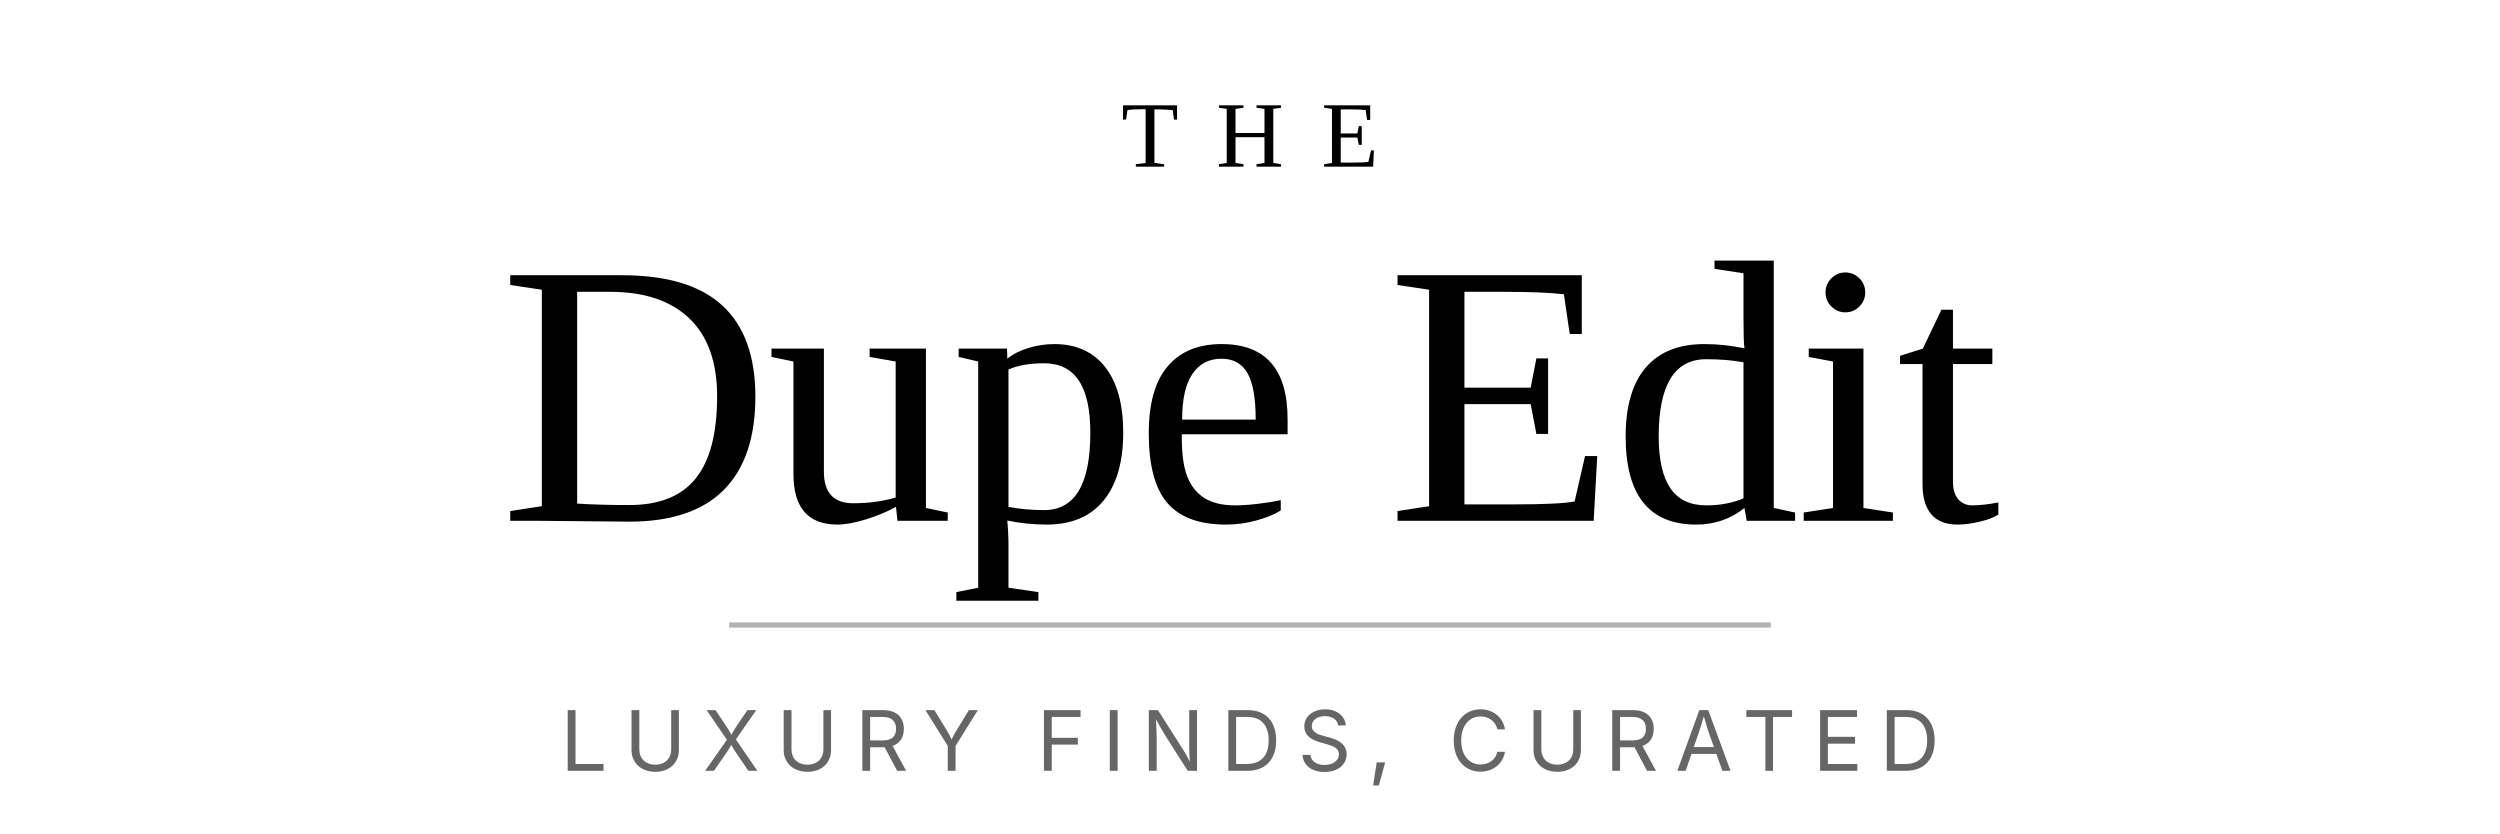
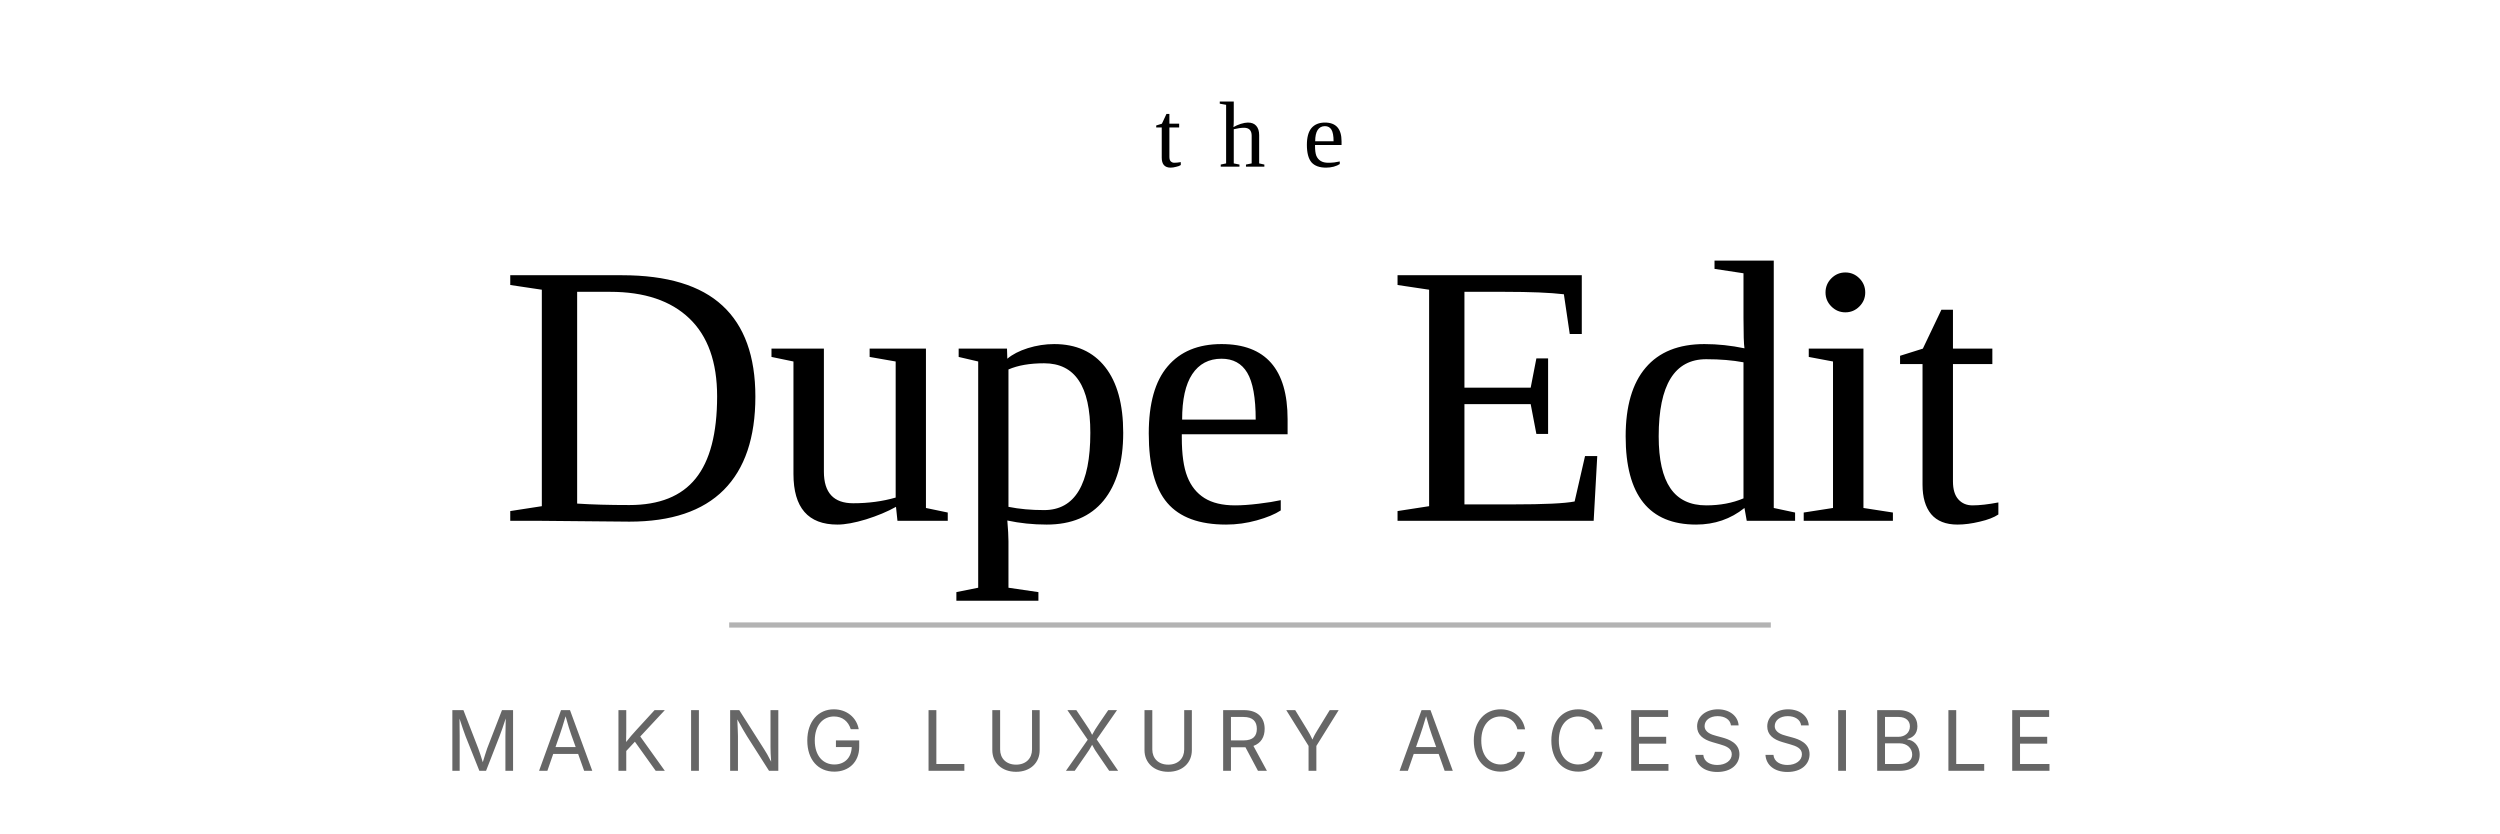
<svg xmlns="http://www.w3.org/2000/svg" viewBox="0 0 240 80" fill="none">
  <style>
    .wordmark { font-family: 'Playfair Display', 'Times New Roman', Georgia, serif; }
    .sans { font-family: 'Inter', 'Helvetica Neue', Arial, sans-serif; }
-     .the-label { font-size: 9px; letter-spacing: 0.4em; text-transform: uppercase; }
+     .the-label { font-size: 9px; letter-spacing: 0.4em; }
    .main-title { font-size: 36px; font-weight: 500; letter-spacing: -0.01em; }
    .tagline { font-size: 8px; letter-spacing: 0.2em; text-transform: uppercase; opacity: 0.6; }
  </style>
-   <text class="wordmark the-label" x="120" y="16" text-anchor="middle" fill="currentColor">THE</text>
+   <text class="wordmark the-label" x="120" y="16" text-anchor="middle" fill="currentColor">the</text>
  <text class="wordmark main-title" x="120" y="50" text-anchor="middle" fill="currentColor">Dupe Edit</text>
  <line x1="70" y1="60" x2="170" y2="60" stroke="currentColor" stroke-width="0.5" opacity="0.3" />
-   <text class="sans tagline" x="120" y="74" text-anchor="middle" fill="currentColor">LUXURY FINDS, CURATED</text>
+   <text class="sans tagline" x="120" y="74" text-anchor="middle" fill="currentColor">MAKING LUXURY ACCESSIBLE</text>
</svg>
